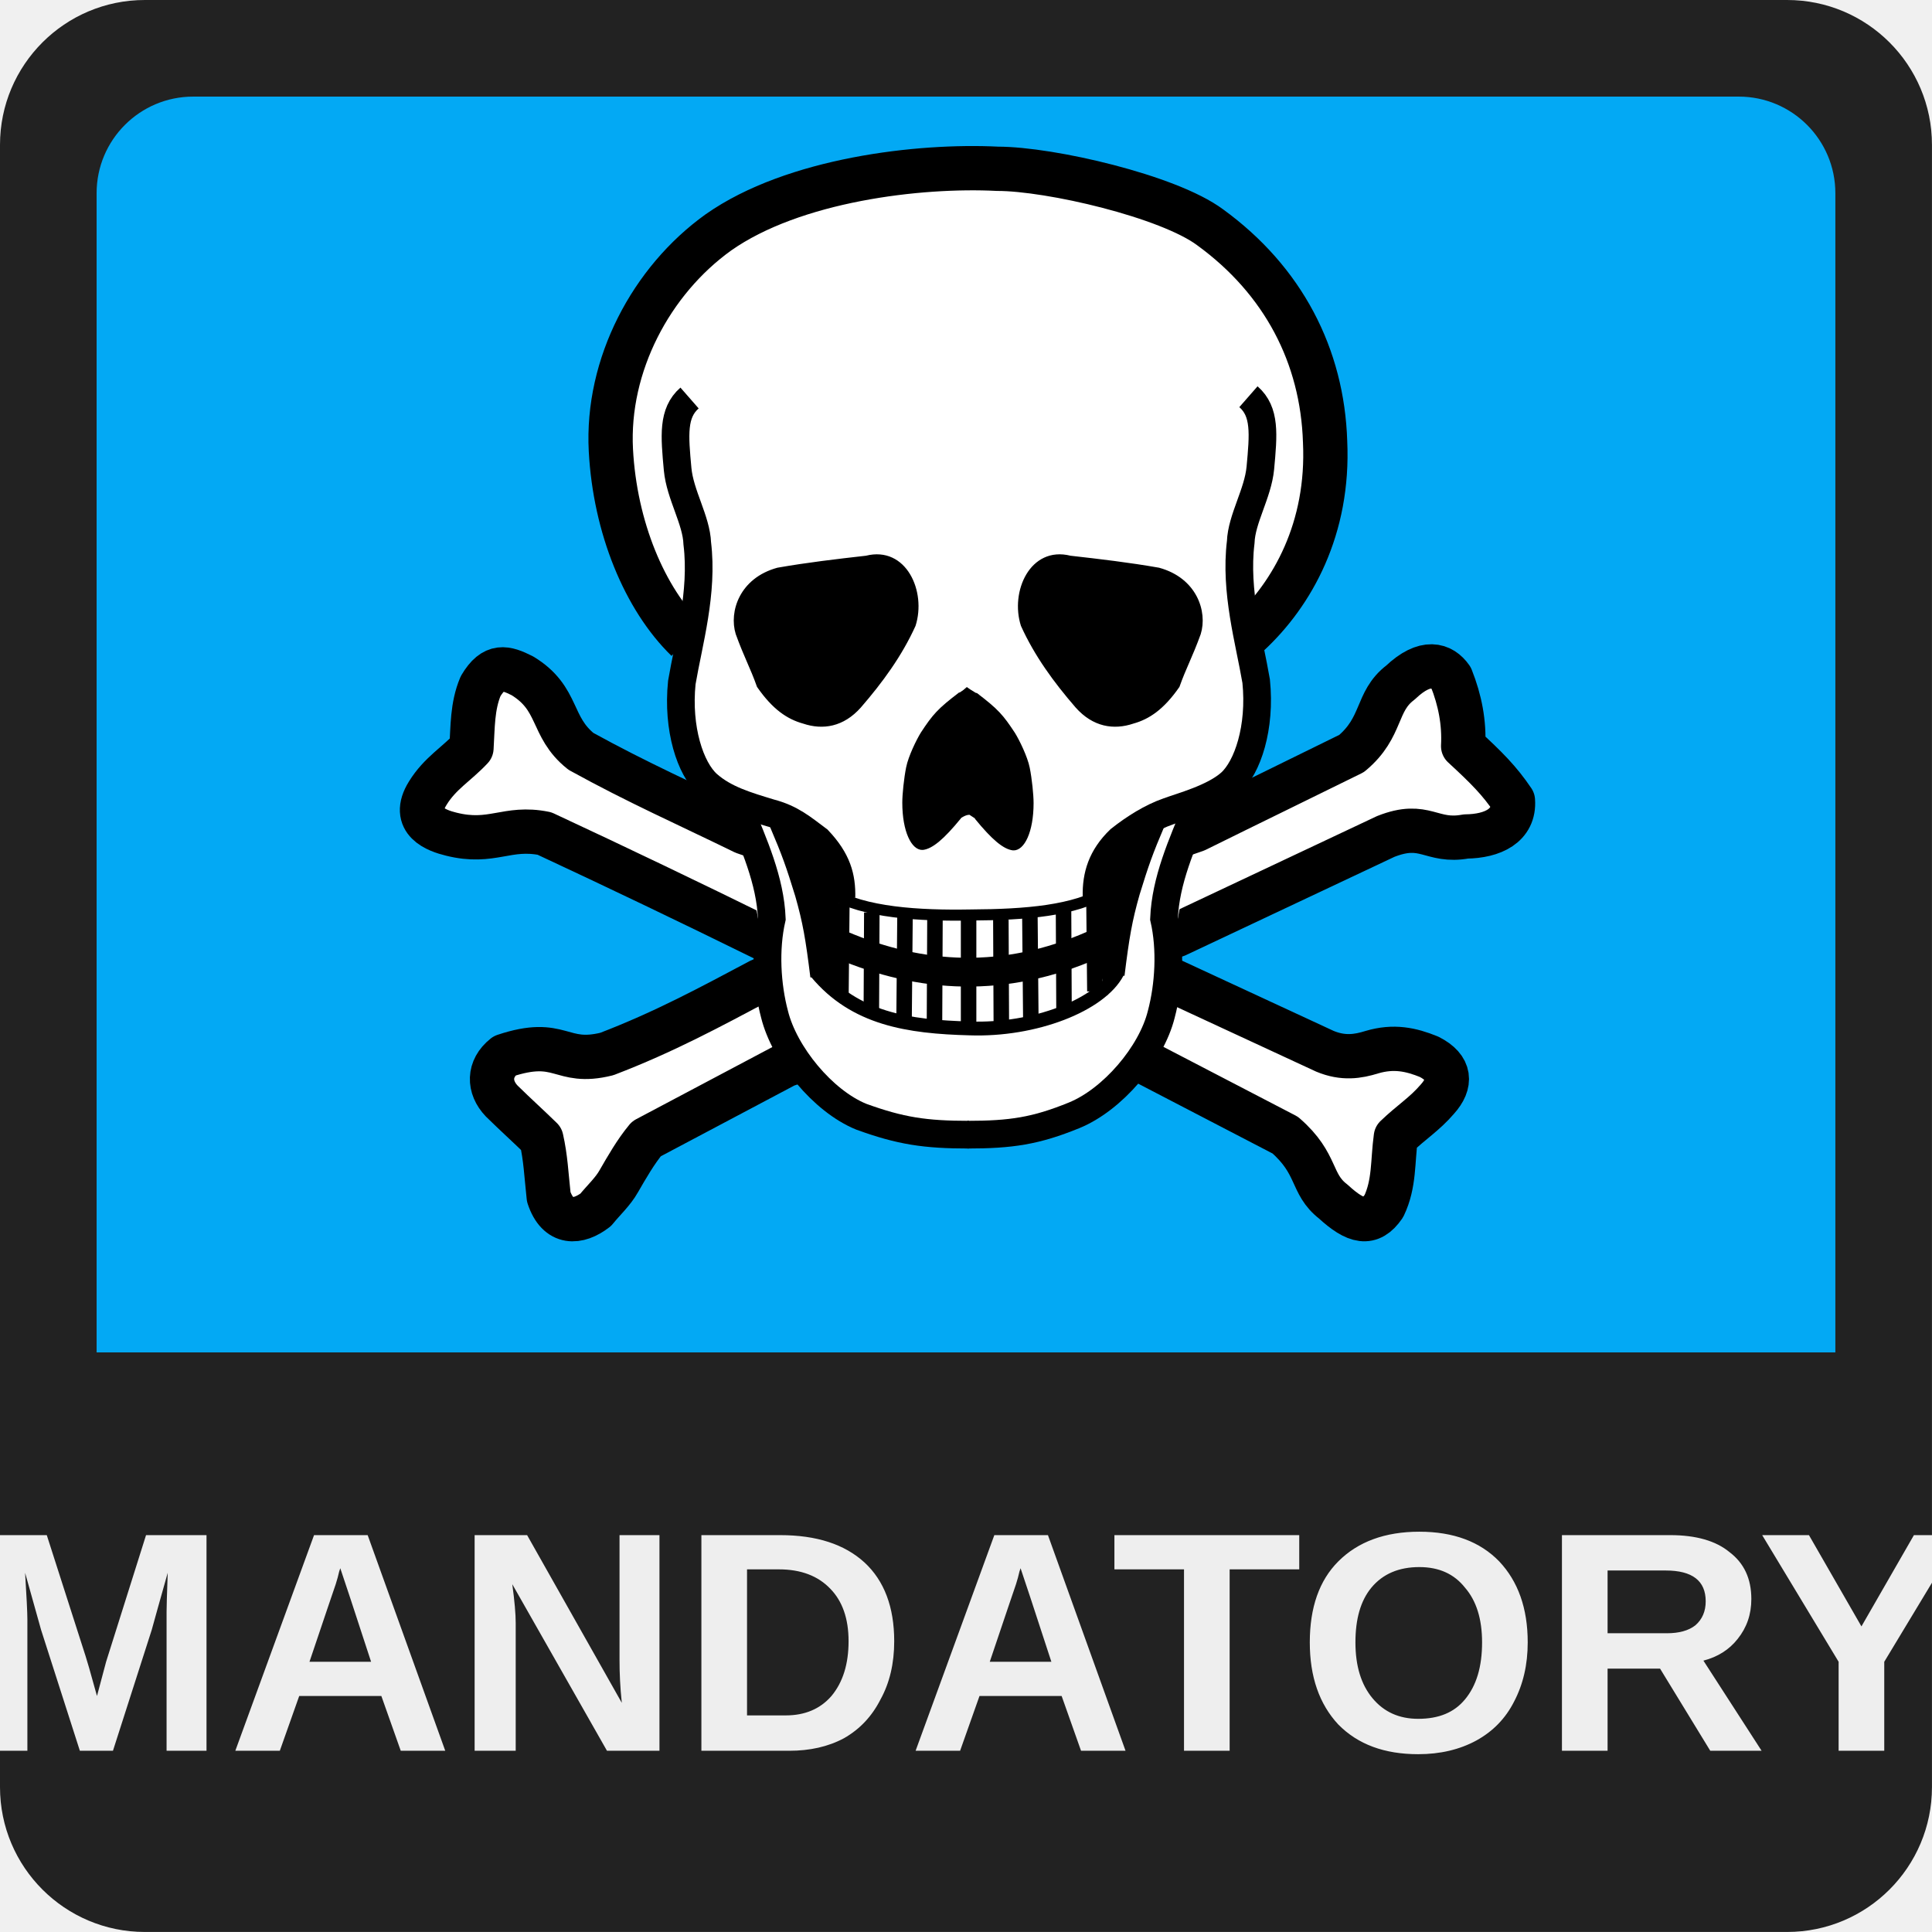
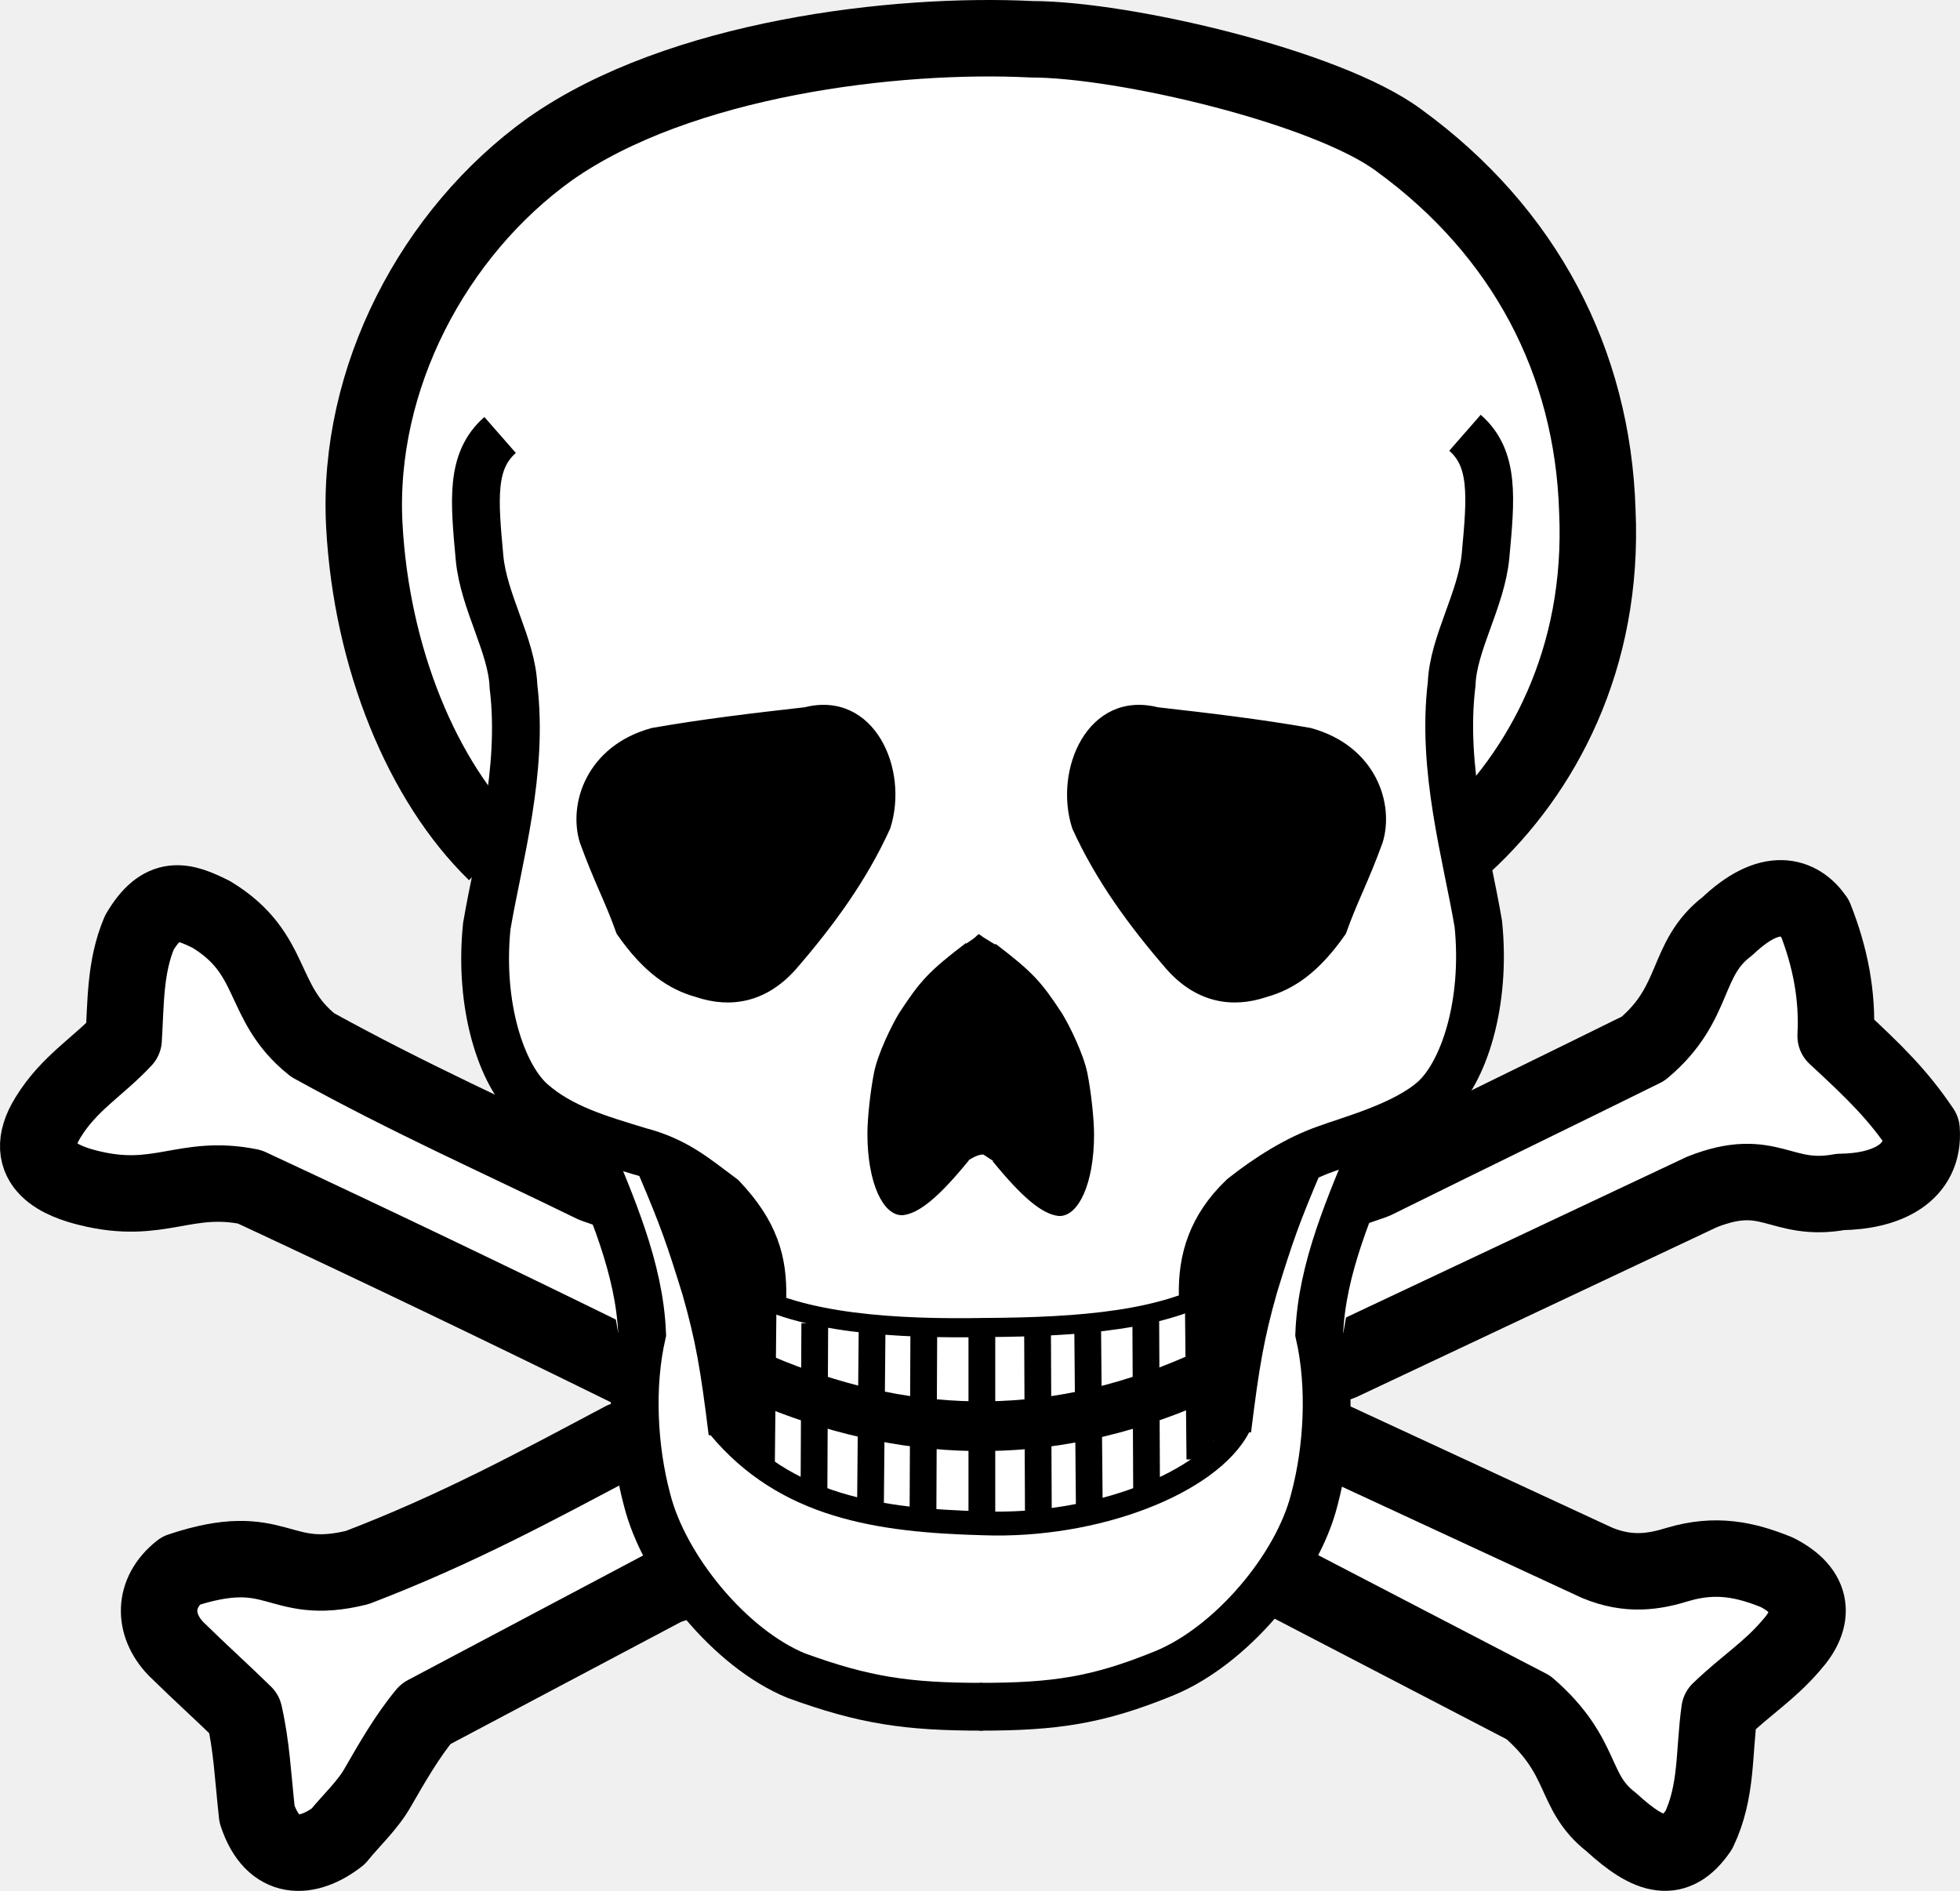
- <svg xmlns="http://www.w3.org/2000/svg" width="200" height="200" viewBox="0 0 52.917 52.917" version="1.1" id="svg8">
-   <defs id="defs2">
-     </defs>
-   <g id="layer1" transform="translate(249.8045,-91.40947)">
-     <g style="stroke-width:0.5" id="g5264-1" transform="matrix(2,0,0,2,-249.8045,91.40947)">
-       <rect ry="1.984" rx="1.984" style="opacity:1;fill:#222222;fill-opacity:1;fill-rule:nonzero;stroke:none;stroke-width:0.25;stroke-linecap:butt;stroke-linejoin:round;stroke-miterlimit:4;stroke-dasharray:none;stroke-dashoffset:0;stroke-opacity:0.909;paint-order:normal" id="rect5252-2" width="26.458" height="26.458" x="0" y="-1.110223e-16" />
-       <rect ry="1.323" rx="1.323" y="1.323" x="1.323" height="23.812" width="23.812" id="rect5254-7" style="opacity:1;fill:#03a9f4;fill-opacity:1;fill-rule:nonzero;stroke:none;stroke-width:0.25;stroke-linecap:butt;stroke-linejoin:round;stroke-miterlimit:4;stroke-dasharray:none;stroke-dashoffset:0;stroke-opacity:0.909;paint-order:normal" />
-       <svg x="3.3" y="2" width="19.9" height="15" viewBox="0 0 512.713 494.642" preserveAspectRatio="xMidYMid meet">
-         <path d="m 336.566,413.791 0,0 63.276,32.886 c 14.986,13.044 11.24,21.924 21.647,29.973 10.268,9.436 16.79,10.962 22.895,2.082 4.857,-10.13 3.886,-20.26 5.413,-31.222 7.076,-6.799 12.905,-10.268 18.733,-17.067 6.383,-7.077 6.104,-14.154 -3.748,-19.149 -8.187,-3.33 -15.957,-4.996 -25.809,-2.082 -6.245,1.943 -12.905,3.053 -21.23,-0.416 l -68.272,-31.638 -194.088,-67.283 c -26.1,-12.756 -47.784,-22.274 -73.59,-36.501 -14.031,-11.186 -9.517,-23.844 -26.492,-34.146 -7.457,-3.728 -12.854,-5.396 -18.839,4.71 -3.827,9.028 -3.532,18.643 -4.121,27.965 -6.672,7.162 -14.227,11.382 -19.722,20.311 -7.948,12.756 4.121,16.975 10.597,18.545 18.446,4.611 25.118,-3.729 42.093,-0.295 33.067,15.405 66.427,31.398 98.316,47.097 z" style="fill:#ffffff;stroke:#000000;stroke-width:20;stroke-linejoin:round;stroke-miterlimit:4;stroke-dasharray:none" id="path4" />
-         <path d="m 350.72,356.343 0,0 94.497,-44.542 c 17.9,-7.077 20.398,2.914 36.217,0 12.072,-0.139 22.063,-4.856 21.231,-16.234 -6.106,-9.021 -11.796,-14.71 -22.48,-24.562 0.555,-10.546 -1.388,-20.676 -5.412,-30.805 -4.163,-5.967 -11.656,-8.604 -22.895,2.081 -11.379,8.603 -7.772,20.121 -22.064,32.054 -23.312,11.517 -44.542,21.786 -70.352,34.552 l -196.487,67.855 c -22.757,12.072 -43.432,23.311 -69.519,33.302 -21.231,5.273 -20.398,-7.77 -46.208,0.833 -7.354,5.828 -7.216,14.153 -1.249,20.397 6.938,6.8 11.795,11.102 17.901,17.069 1.943,8.603 2.22,15.957 3.33,26.225 4.163,12.628 13.321,11.934 21.23,5.829 3.469,-4.302 7.771,-8.187 10.407,-12.905 3.608,-6.244 7.632,-13.321 12.489,-19.149 l 62.859,-33.303 z" style="fill:#ffffff;stroke:#000000;stroke-width:20;stroke-linejoin:round;stroke-miterlimit:4;stroke-dasharray:none" id="path6" />
-         <path d="m 129.661,223.083 c -19.136,-18.603 -32.51,-50.888 -34.366,-85.752 -2.015,-38.42 18.218,-76.57 48.537,-98.319 33.969,-23.909 90.766,-30.522 126.082,-28.738 23.921,0.017 77.206,12.42 96.015,26.428 32.994,23.99 50.688,58.04 51.914,96.85 1.813,38.983 -14.606,68.675 -34.711,87.206" style="fill:#ffffff;stroke:#000000;stroke-width:20;stroke-miterlimit:5;stroke-dasharray:none" id="path8" />
-         <path d="m 131.563,216.522 c 0,0 -23.13,70.03 21.44,81.97 l 16.25,93.66 c 17.15,73.72 154.4,73.77 174.6,0 l 16.25,-93.66 c 45.7,-12.2 22.5,-82 22.5,-82 z" style="fill:#ffffff;stroke-width:0.2;stroke-miterlimit:4;stroke-dasharray:none" id="path10" />
-         <path d="m 130.825,113.789 c -7.752,6.782 -6.774,16.977 -5.378,32.192 1.102,11.56 8.478,22.939 8.866,33.5 2.712,22.285 -3.876,44.57 -6.977,62.786 -2.132,20.928 3.877,38.95 11.628,45.926 7.751,6.88 17.756,9.729 28.268,12.936 9.551,2.498 14.504,6.842 21.728,12.228 8.606,9.137 10.659,16.694 10.465,25.996" style="fill:none;stroke:#000000;stroke-width:12.5" id="path12" />
-         <path d="m 383.224,113.208 c 7.752,6.782 6.774,16.977 5.378,32.192 -1.102,11.56 -8.478,22.939 -8.866,33.5 -2.712,22.285 3.876,44.57 6.977,62.786 2.132,20.928 -3.877,38.95 -11.628,45.926 -7.751,6.88 -21.937,10.575 -28.268,12.936 -7.377,2.581 -14.92,7.258 -21.728,12.644 -8.19,7.888 -10.659,16.278 -10.465,25.58" style="fill:none;stroke:#000000;stroke-width:12.5" id="path14" />
-         <path d="m 152.984,298.481 c 6.938,16.79 14.292,33.164 14.986,50.37 -3.191,13.876 -2.22,30.25 1.249,43.294 4.441,17.9 21.786,39.13 39.132,46.207 17.761,6.452 28.862,8.118 48.704,8.118" style="fill:none;stroke:#000000;stroke-width:12.5" id="path16" />
-         <path d="m 360.086,298.481 c -6.938,16.79 -14.292,33.164 -14.986,50.37 3.191,13.876 2.22,30.25 -1.249,43.294 -4.441,17.9 -21.994,38.506 -39.34,45.583 -17.345,7.077 -28.445,8.742 -48.288,8.742" style="fill:none;stroke:#000000;stroke-width:12.5" id="path18" />
-         <path d="m 253.058,247.233 c -9.696,7.373 -11.853,9.849 -17.211,18.008 -1.939,3.149 -5.56,10.508 -6.55,15.445 -0.989,4.936 -1.73,12.098 -1.727,15.891 0.012,12.853 4.103,20.916 8.571,20.635 3.992,-0.458 9.072,-4.621 16.77,-14.076" style="stroke:#000000;stroke-width:1pt" id="path20" />
-         <path d="m 260.04,247.441 c 9.696,7.373 11.853,9.849 17.211,18.008 1.939,3.149 5.56,10.508 6.55,15.445 0.989,4.936 1.73,12.098 1.727,15.891 -0.012,12.853 -4.103,20.916 -8.571,20.635 -3.992,-0.458 -9.072,-4.621 -16.77,-14.076" style="stroke:#000000;stroke-width:1pt" id="path22" />
-         <path d="m 170.64,191.083 c 13.46,-2.359 26.503,-3.885 39.963,-5.411 17.623,-4.441 26.504,15.68 21.647,30.805 -6.105,13.46 -14.708,25.255 -24.56,36.633 -7.632,8.603 -16.724,9.995 -25.394,7.076 -6.998,-1.94 -13.461,-6.243 -20.399,-16.234 -3.052,-8.604 -5.688,-13.045 -9.574,-23.729 -3.052,-9.852 1.695,-24.6 18.317,-29.14 z" style="stroke:#000000;stroke-width:1pt" id="path24" />
-         <path d="m 342.722,191.083 c -13.46,-2.359 -26.503,-3.885 -39.963,-5.411 -17.623,-4.441 -26.504,15.68 -21.647,30.805 6.105,13.46 14.708,25.255 24.56,36.633 7.632,8.603 16.724,9.995 25.394,7.076 6.998,-1.94 13.461,-6.243 20.399,-16.234 3.052,-8.604 5.688,-13.045 9.574,-23.729 3.052,-9.852 -1.695,-24.6 -18.317,-29.14 z" style="stroke:#000000;stroke-width:1pt" id="path26" />
-         <path d="m 170.395,306.052 c 5.69,13.344 7.45,18.415 11.553,31.718 3.496,12.289 4.781,19.794 6.941,37.258" style="fill:none;stroke:#000000;stroke-width:7.05;stroke-miterlimit:4;stroke-dasharray:none" id="path28" />
-         <path d="m 342.249,305.316 c -5.69,13.344 -7.45,18.415 -11.553,31.718 -3.496,12.289 -4.781,19.794 -6.941,37.258" style="fill:none;stroke:#000000;stroke-width:7.05;stroke-miterlimit:4;stroke-dasharray:none" id="path30" />
-         <path d="m 194.679,337.254 c 14.718,9.027 40.161,10.419 62.956,10.009 25.394,-0.129 47.133,-1.963 61.409,-10.597" style="fill:none;stroke:#000000;stroke-width:5" id="path32" />
-         <path d="m 199.83,360.804 c 16.238,10.204 35.334,13.708 57.326,12.878 22.842,-0.556 40.351,-2.478 56.001,-13.172" style="fill:none;stroke:#000000;stroke-width:5" id="path34" />
-         <path d="m 188.056,373.166 c 17.367,20.948 41.608,24.585 69.173,25.315 29.519,1.077 59.166,-10.645 66.819,-25.314" style="fill:none;stroke:#000000;stroke-width:6.25" id="path36" />
-         <path d="m 199.607,341.778 -0.416,41.212" style="stroke:#000000;stroke-width:7;stroke-miterlimit:4;stroke-dasharray:none" id="path38" />
-         <path d="m 213.136,346.149 -0.208,44.126" style="stroke:#000000;stroke-width:7;stroke-miterlimit:4;stroke-dasharray:none" id="path40" />
-         <path d="m 228.122,348.022 -0.416,46.208" style="stroke:#000000;stroke-width:7;stroke-miterlimit:4;stroke-dasharray:none" id="path42" />
-         <path d="m 241.652,349.063 -0.209,46.832" style="stroke:#000000;stroke-width:7;stroke-miterlimit:4;stroke-dasharray:none" id="path44" />
-         <path d="m 256.846,349.479 0,46.832" style="stroke:#000000;stroke-width:7;stroke-miterlimit:4;stroke-dasharray:none" id="path46" />
-         <path d="m 271.416,349.271 0.208,46.832" style="stroke:#000000;stroke-width:7;stroke-miterlimit:4;stroke-dasharray:none" id="path48" />
-         <path d="m 284.529,348.022 0.416,46" style="stroke:#000000;stroke-width:7;stroke-miterlimit:4;stroke-dasharray:none" id="path50" />
-         <path d="m 299.723,345.525 0.208,44.126" style="stroke:#000000;stroke-width:7;stroke-miterlimit:4;stroke-dasharray:none" id="path52" />
-         <path d="m 313.46,340.113 0.417,41.628" style="stroke:#000000;stroke-width:7;stroke-miterlimit:4;stroke-dasharray:none" id="path54" />
-         <path style="fill:none;stroke:#000000;stroke-width:13;stroke-linecap:butt;stroke-linejoin:miter;stroke-miterlimit:4;stroke-opacity:1;stroke-dasharray:none" d="m 199.33,360.701 c 36.01,15.363 73.657,17.632 113.791,0" id="path3826" />
-         <path style="fill:#000000;fill-opacity:1;stroke-width:14;stroke-miterlimit:4;stroke-dasharray:none;marker-start:none;marker-mid:none" d="m 317.626,358.218 0,-17.6 1.835,-0.836 c 1.537,-0.7 1.9,-1.56 2.239,-5.296 0.557,-6.144 2.859,-10.905 7.535,-15.58 2.181,-2.181 4.09,-3.841 4.243,-3.688 0.152,0.152 -1.108,4.283 -2.801,9.179 -4.519,13.07 -6.713,22.07 -8.868,36.382 -1.19,7.9 -2.354,13.205 -3.053,13.906 -0.99,0.993 -1.129,-1.041 -1.129,-16.466 z" id="path3832" />
-         <path style="fill:#000000;fill-opacity:1;stroke-width:14;stroke-miterlimit:4;stroke-dasharray:none" d="m 194.933,383.225 c -1.394,-1.236 -3.189,-7.273 -5.042,-16.963 -3.667,-19.171 -12.151,-43.467 -20.963,-60.035 -3.674,-6.907 15.521,7.273 20.071,14.827 1.802,2.991 3.672,8.019 4.156,11.173 0.58,3.779 1.743,6.262 3.409,7.282 2.393,1.465 2.475,2.725 1.531,23.591 -0.924,20.43 -1.156,21.903 -3.162,20.124 l 0,0 z" id="path4194" />
-         <path style="fill:#000000;fill-opacity:1;stroke-width:14;stroke-miterlimit:4;stroke-dasharray:none" d="m 314.946,362.951 c -2.981,-21.11 -2.924,-22.985 0.766,-25.197 2.442,-1.464 4.976,-5.879 6.543,-11.398 1.9,-6.696 4.431,-10.616 9.856,-15.27 6.757,-5.797 13.174,-10.029 14.521,-9.577 0.311,0.104 -2.62,7.108 -6.512,15.565 -8.799,19.117 -10.736,25.023 -15.26,46.535 -1.985,9.438 -4.303,18.282 -5.151,19.654 -0.895,1.449 -2.892,-7.068 -4.762,-20.313 l 0,0 z" id="path4196" />
-         <path style="fill:none;stroke:#000000;stroke-width:1px;stroke-linecap:butt;stroke-linejoin:miter;stroke-opacity:1" d="m 252.609,247.543 3.56,-2.431 4.775,2.952 -0.087,35.164 -8.683,-0.087 z" id="path4202" />
-         <path style="fill:#000000;fill-opacity:1;stroke-width:14;stroke-miterlimit:4;stroke-dasharray:none" d="m 255.567,282.637 -2.551,-0.024 0.038,-17.257 0.038,-17.257 0.342,-0.347 c 0.288,-0.293 2.634,-1.951 2.76,-1.951 0.11,0 3.343,2.053 3.552,2.255 l 0.24,0.232 0.057,17.206 0.057,17.206 -0.991,-0.02 c -0.545,-0.011 -2.139,-0.031 -3.542,-0.045 l 0,0 z" id="path4204" />
-         <path style="fill:#000000;fill-opacity:1;stroke-width:14;stroke-miterlimit:4;stroke-dasharray:none" d="m 252.64,303.973 c -0.091,-0.084 -0.104,-6.347 -0.057,-28.115 l 0.06,-28.007 0.442,-0.528 c 0.588,-0.702 2.33,-2.506 2.702,-2.799 0.295,-0.232 0.298,-0.231 1.193,0.555 1.382,1.213 3.251,3.055 3.291,3.243 0.02,0.093 0.058,12.678 0.086,27.966 l 0.05,27.797 -3.183,-2.077 c -2.103,-10e-4 -4.519,2.024 -4.584,1.964 l 0,0 z" id="path4206" />
-       </svg>
-       <path id="path5258-9" d="m 0.728,18.521 v 4.167 c 0,1.539 1.239,2.778 2.778,2.778 H 22.953 c 1.539,0 2.778,-1.239 2.778,-2.778 v -4.167 z" style="opacity:1;fill:#222222;fill-opacity:1;fill-rule:nonzero;stroke:none;stroke-width:0.25;stroke-linecap:butt;stroke-linejoin:round;stroke-miterlimit:4;stroke-dasharray:none;stroke-dashoffset:0;stroke-opacity:0.909;paint-order:normal" />
-       <text x="13.229" y="22.489" dominant-baseline="central" text-anchor="middle" font-family="Arial, Helvetica, sans-serif" font-weight="700" font-size="4.3" fill="#eeeeee" textLength="23" lengthAdjust="spacingAndGlyphs">MANDATORY</text>
-     </g>
-   </g>
+ <svg xmlns="http://www.w3.org/2000/svg" version="1.0" width="512.713" height="494.642" id="svg2">
+   <defs id="defs58" />
+   <path d="m 336.566,413.791 0,0 63.276,32.886 c 14.986,13.044 11.24,21.924 21.647,29.973 10.268,9.436 16.79,10.962 22.895,2.082 4.857,-10.13 3.886,-20.26 5.413,-31.222 7.076,-6.799 12.905,-10.268 18.733,-17.067 6.383,-7.077 6.104,-14.154 -3.748,-19.149 -8.187,-3.33 -15.957,-4.996 -25.809,-2.082 -6.245,1.943 -12.905,3.053 -21.23,-0.416 l -68.272,-31.638 -194.088,-67.283 c -26.1,-12.756 -47.784,-22.274 -73.59,-36.501 -14.031,-11.186 -9.517,-23.844 -26.492,-34.146 -7.457,-3.728 -12.854,-5.396 -18.839,4.71 -3.827,9.028 -3.532,18.643 -4.121,27.965 -6.672,7.162 -14.227,11.382 -19.722,20.311 -7.948,12.756 4.121,16.975 10.597,18.545 18.446,4.611 25.118,-3.729 42.093,-0.295 33.067,15.405 66.427,31.398 98.316,47.097 z" style="fill:#ffffff;stroke:#000000;stroke-width:20;stroke-linejoin:round;stroke-miterlimit:4;stroke-dasharray:none" id="path4" />
+   <path d="m 350.72,356.343 0,0 94.497,-44.542 c 17.9,-7.077 20.398,2.914 36.217,0 12.072,-0.139 22.063,-4.856 21.231,-16.234 -6.106,-9.021 -11.796,-14.71 -22.48,-24.562 0.555,-10.546 -1.388,-20.676 -5.412,-30.805 -4.163,-5.967 -11.656,-8.604 -22.895,2.081 -11.379,8.603 -7.772,20.121 -22.064,32.054 -23.312,11.517 -44.542,21.786 -70.352,34.552 l -196.487,67.855 c -22.757,12.072 -43.432,23.311 -69.519,33.302 -21.231,5.273 -20.398,-7.77 -46.208,0.833 -7.354,5.828 -7.216,14.153 -1.249,20.397 6.938,6.8 11.795,11.102 17.901,17.069 1.943,8.603 2.22,15.957 3.33,26.225 4.163,12.628 13.321,11.934 21.23,5.829 3.469,-4.302 7.771,-8.187 10.407,-12.905 3.608,-6.244 7.632,-13.321 12.489,-19.149 l 62.859,-33.303 z" style="fill:#ffffff;stroke:#000000;stroke-width:20;stroke-linejoin:round;stroke-miterlimit:4;stroke-dasharray:none" id="path6" />
+   <path d="m 129.661,223.083 c -19.136,-18.603 -32.51,-50.888 -34.366,-85.752 -2.015,-38.42 18.218,-76.57 48.537,-98.319 33.969,-23.909 90.766,-30.522 126.082,-28.738 23.921,0.017 77.206,12.42 96.015,26.428 32.994,23.99 50.688,58.04 51.914,96.85 1.813,38.983 -14.606,68.675 -34.711,87.206" style="fill:#ffffff;stroke:#000000;stroke-width:20;stroke-miterlimit:5;stroke-dasharray:none" id="path8" />
+   <path d="m 131.563,216.522 c 0,0 -23.13,70.03 21.44,81.97 l 16.25,93.66 c 17.15,73.72 154.4,73.77 174.6,0 l 16.25,-93.66 c 45.7,-12.2 22.5,-82 22.5,-82 z" style="fill:#ffffff;stroke-width:0.2;stroke-miterlimit:4;stroke-dasharray:none" id="path10" />
+   <path d="m 130.825,113.789 c -7.752,6.782 -6.774,16.977 -5.378,32.192 1.102,11.56 8.478,22.939 8.866,33.5 2.712,22.285 -3.876,44.57 -6.977,62.786 -2.132,20.928 3.877,38.95 11.628,45.926 7.751,6.88 17.756,9.729 28.268,12.936 9.551,2.498 14.504,6.842 21.728,12.228 8.606,9.137 10.659,16.694 10.465,25.996" style="fill:none;stroke:#000000;stroke-width:12.5" id="path12" />
+   <path d="m 383.224,113.208 c 7.752,6.782 6.774,16.977 5.378,32.192 -1.102,11.56 -8.478,22.939 -8.866,33.5 -2.712,22.285 3.876,44.57 6.977,62.786 2.132,20.928 -3.877,38.95 -11.628,45.926 -7.751,6.88 -21.937,10.575 -28.268,12.936 -7.377,2.581 -14.92,7.258 -21.728,12.644 -8.19,7.888 -10.659,16.278 -10.465,25.58" style="fill:none;stroke:#000000;stroke-width:12.5" id="path14" />
+   <path d="m 152.984,298.481 c 6.938,16.79 14.292,33.164 14.986,50.37 -3.191,13.876 -2.22,30.25 1.249,43.294 4.441,17.9 21.786,39.13 39.132,46.207 17.761,6.452 28.862,8.118 48.704,8.118" style="fill:none;stroke:#000000;stroke-width:12.5" id="path16" />
+   <path d="m 360.086,298.481 c -6.938,16.79 -14.292,33.164 -14.986,50.37 3.191,13.876 2.22,30.25 -1.249,43.294 -4.441,17.9 -21.994,38.506 -39.34,45.583 -17.345,7.077 -28.445,8.742 -48.288,8.742" style="fill:none;stroke:#000000;stroke-width:12.5" id="path18" />
+   <path d="m 253.058,247.233 c -9.696,7.373 -11.853,9.849 -17.211,18.008 -1.939,3.149 -5.56,10.508 -6.55,15.445 -0.989,4.936 -1.73,12.098 -1.727,15.891 0.012,12.853 4.103,20.916 8.571,20.635 3.992,-0.458 9.072,-4.621 16.77,-14.076" style="stroke:#000000;stroke-width:1pt" id="path20" />
+   <path d="m 260.04,247.441 c 9.696,7.373 11.853,9.849 17.211,18.008 1.939,3.149 5.56,10.508 6.55,15.445 0.989,4.936 1.73,12.098 1.727,15.891 -0.012,12.853 -4.103,20.916 -8.571,20.635 -3.992,-0.458 -9.072,-4.621 -16.77,-14.076" style="stroke:#000000;stroke-width:1pt" id="path22" />
+   <path d="m 170.64,191.083 c 13.46,-2.359 26.503,-3.885 39.963,-5.411 17.623,-4.441 26.504,15.68 21.647,30.805 -6.105,13.46 -14.708,25.255 -24.56,36.633 -7.632,8.603 -16.724,9.995 -25.394,7.076 -6.998,-1.94 -13.461,-6.243 -20.399,-16.234 -3.052,-8.604 -5.688,-13.045 -9.574,-23.729 -3.052,-9.852 1.695,-24.6 18.317,-29.14 z" style="stroke:#000000;stroke-width:1pt" id="path24" />
+   <path d="m 342.722,191.083 c -13.46,-2.359 -26.503,-3.885 -39.963,-5.411 -17.623,-4.441 -26.504,15.68 -21.647,30.805 6.105,13.46 14.708,25.255 24.56,36.633 7.632,8.603 16.724,9.995 25.394,7.076 6.998,-1.94 13.461,-6.243 20.399,-16.234 3.052,-8.604 5.688,-13.045 9.574,-23.729 3.052,-9.852 -1.695,-24.6 -18.317,-29.14 z" style="stroke:#000000;stroke-width:1pt" id="path26" />
+   <path d="m 170.395,306.052 c 5.69,13.344 7.45,18.415 11.553,31.718 3.496,12.289 4.781,19.794 6.941,37.258" style="fill:none;stroke:#000000;stroke-width:7.05;stroke-miterlimit:4;stroke-dasharray:none" id="path28" />
+   <path d="m 342.249,305.316 c -5.69,13.344 -7.45,18.415 -11.553,31.718 -3.496,12.289 -4.781,19.794 -6.941,37.258" style="fill:none;stroke:#000000;stroke-width:7.05;stroke-miterlimit:4;stroke-dasharray:none" id="path30" />
+   <path d="m 194.679,337.254 c 14.718,9.027 40.161,10.419 62.956,10.009 25.394,-0.129 47.133,-1.963 61.409,-10.597" style="fill:none;stroke:#000000;stroke-width:5" id="path32" />
+   <path d="m 199.83,360.804 c 16.238,10.204 35.334,13.708 57.326,12.878 22.842,-0.556 40.351,-2.478 56.001,-13.172" style="fill:none;stroke:#000000;stroke-width:5" id="path34" />
+   <path d="m 188.056,373.166 c 17.367,20.948 41.608,24.585 69.173,25.315 29.519,1.077 59.166,-10.645 66.819,-25.314" style="fill:none;stroke:#000000;stroke-width:6.25" id="path36" />
+   <path d="m 199.607,341.778 -0.416,41.212" style="stroke:#000000;stroke-width:7;stroke-miterlimit:4;stroke-dasharray:none" id="path38" />
+   <path d="m 213.136,346.149 -0.208,44.126" style="stroke:#000000;stroke-width:7;stroke-miterlimit:4;stroke-dasharray:none" id="path40" />
+   <path d="m 228.122,348.022 -0.416,46.208" style="stroke:#000000;stroke-width:7;stroke-miterlimit:4;stroke-dasharray:none" id="path42" />
+   <path d="m 241.652,349.063 -0.209,46.832" style="stroke:#000000;stroke-width:7;stroke-miterlimit:4;stroke-dasharray:none" id="path44" />
+   <path d="m 256.846,349.479 0,46.832" style="stroke:#000000;stroke-width:7;stroke-miterlimit:4;stroke-dasharray:none" id="path46" />
+   <path d="m 271.416,349.271 0.208,46.832" style="stroke:#000000;stroke-width:7;stroke-miterlimit:4;stroke-dasharray:none" id="path48" />
+   <path d="m 284.529,348.022 0.416,46" style="stroke:#000000;stroke-width:7;stroke-miterlimit:4;stroke-dasharray:none" id="path50" />
+   <path d="m 299.723,345.525 0.208,44.126" style="stroke:#000000;stroke-width:7;stroke-miterlimit:4;stroke-dasharray:none" id="path52" />
+   <path d="m 313.46,340.113 0.417,41.628" style="stroke:#000000;stroke-width:7;stroke-miterlimit:4;stroke-dasharray:none" id="path54" />
+   <path style="fill:none;stroke:#000000;stroke-width:13;stroke-linecap:butt;stroke-linejoin:miter;stroke-miterlimit:4;stroke-opacity:1;stroke-dasharray:none" d="m 199.33,360.701 c 36.01,15.363 73.657,17.632 113.791,0" id="path3826" />
+   <path style="fill:#000000;fill-opacity:1;stroke-width:14;stroke-miterlimit:4;stroke-dasharray:none;marker-start:none;marker-mid:none" d="m 317.626,358.218 0,-17.6 1.835,-0.836 c 1.537,-0.7 1.9,-1.56 2.239,-5.296 0.557,-6.144 2.859,-10.905 7.535,-15.58 2.181,-2.181 4.09,-3.841 4.243,-3.688 0.152,0.152 -1.108,4.283 -2.801,9.179 -4.519,13.07 -6.713,22.07 -8.868,36.382 -1.19,7.9 -2.354,13.205 -3.053,13.906 -0.99,0.993 -1.129,-1.041 -1.129,-16.466 z" id="path3832" />
+   <path style="fill:#000000;fill-opacity:1;stroke-width:14;stroke-miterlimit:4;stroke-dasharray:none" d="m 194.933,383.225 c -1.394,-1.236 -3.189,-7.273 -5.042,-16.963 -3.667,-19.171 -12.151,-43.467 -20.963,-60.035 -3.674,-6.907 15.521,7.273 20.071,14.827 1.802,2.991 3.672,8.019 4.156,11.173 0.58,3.779 1.743,6.262 3.409,7.282 2.393,1.465 2.475,2.725 1.531,23.591 -0.924,20.43 -1.156,21.903 -3.162,20.124 l 0,0 z" id="path4194" />
+   <path style="fill:#000000;fill-opacity:1;stroke-width:14;stroke-miterlimit:4;stroke-dasharray:none" d="m 314.946,362.951 c -2.981,-21.11 -2.924,-22.985 0.766,-25.197 2.442,-1.464 4.976,-5.879 6.543,-11.398 1.9,-6.696 4.431,-10.616 9.856,-15.27 6.757,-5.797 13.174,-10.029 14.521,-9.577 0.311,0.104 -2.62,7.108 -6.512,15.565 -8.799,19.117 -10.736,25.023 -15.26,46.535 -1.985,9.438 -4.303,18.282 -5.151,19.654 -0.895,1.449 -2.892,-7.068 -4.762,-20.313 l 0,0 z" id="path4196" />
+   <path style="fill:none;stroke:#000000;stroke-width:1px;stroke-linecap:butt;stroke-linejoin:miter;stroke-opacity:1" d="m 252.609,247.543 3.56,-2.431 4.775,2.952 -0.087,35.164 -8.683,-0.087 z" id="path4202" />
+   <path style="fill:#000000;fill-opacity:1;stroke-width:14;stroke-miterlimit:4;stroke-dasharray:none" d="m 255.567,282.637 -2.551,-0.024 0.038,-17.257 0.038,-17.257 0.342,-0.347 c 0.288,-0.293 2.634,-1.951 2.76,-1.951 0.11,0 3.343,2.053 3.552,2.255 l 0.24,0.232 0.057,17.206 0.057,17.206 -0.991,-0.02 c -0.545,-0.011 -2.139,-0.031 -3.542,-0.045 l 0,0 z" id="path4204" />
+   <path style="fill:#000000;fill-opacity:1;stroke-width:14;stroke-miterlimit:4;stroke-dasharray:none" d="m 252.64,303.973 c -0.091,-0.084 -0.104,-6.347 -0.057,-28.115 l 0.06,-28.007 0.442,-0.528 c 0.588,-0.702 2.33,-2.506 2.702,-2.799 0.295,-0.232 0.298,-0.231 1.193,0.555 1.382,1.213 3.251,3.055 3.291,3.243 0.02,0.093 0.058,12.678 0.086,27.966 l 0.05,27.797 -3.183,-2.077 c -2.103,-10e-4 -4.519,2.024 -4.584,1.964 l 0,0 z" id="path4206" />
</svg>
